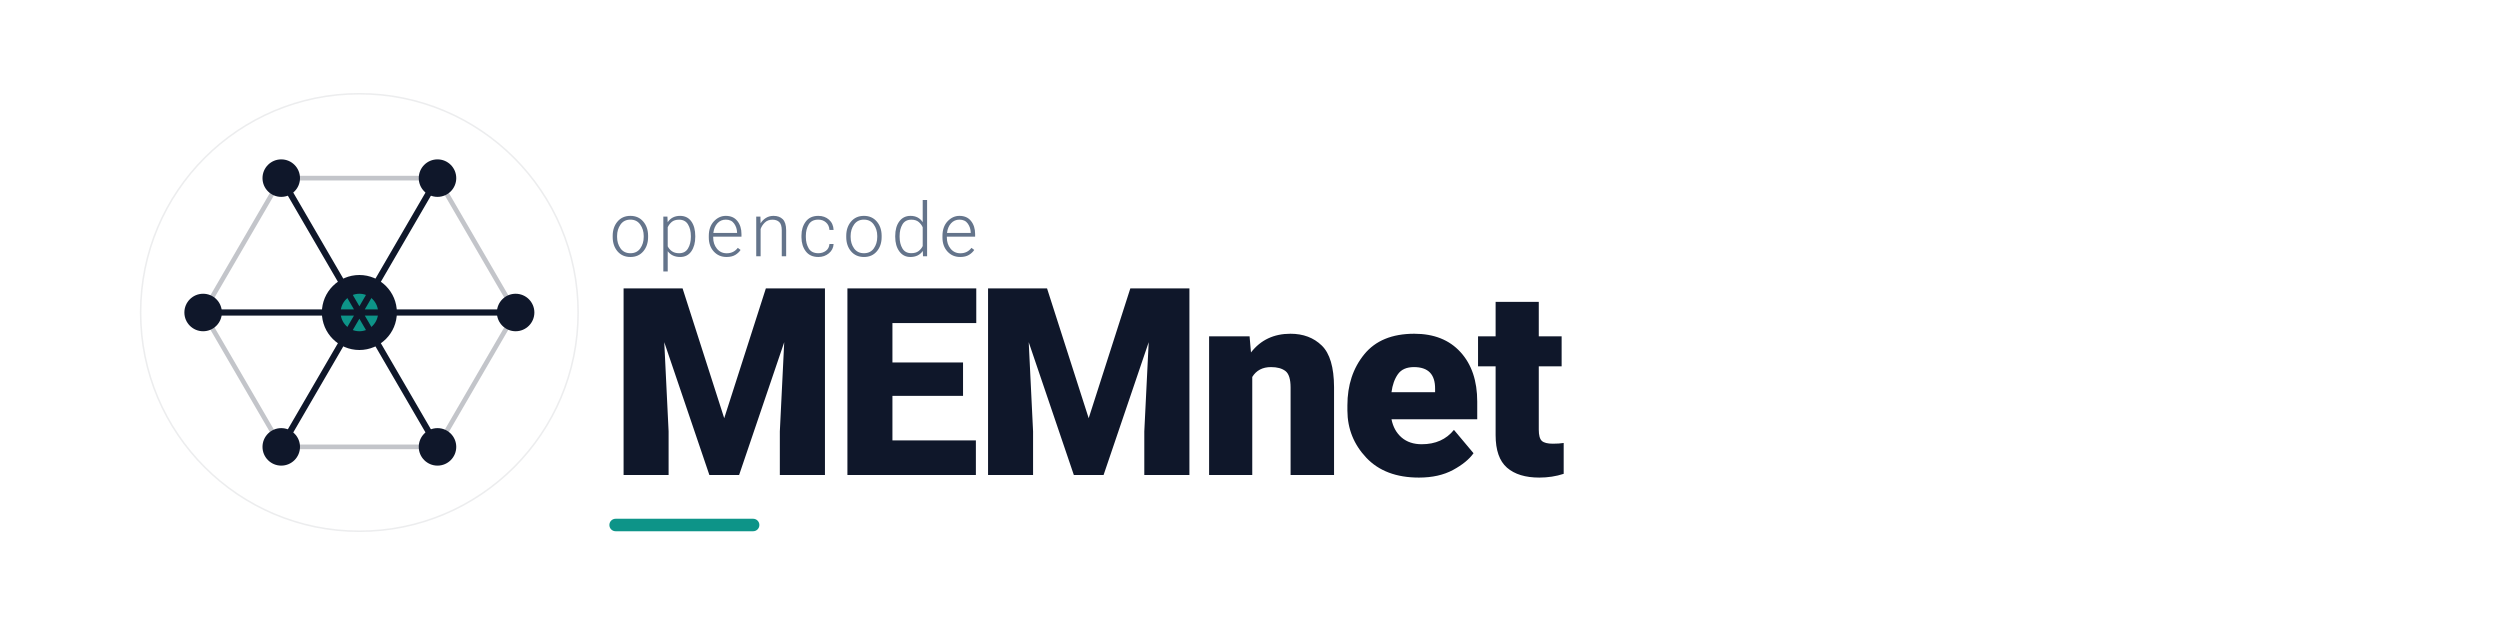
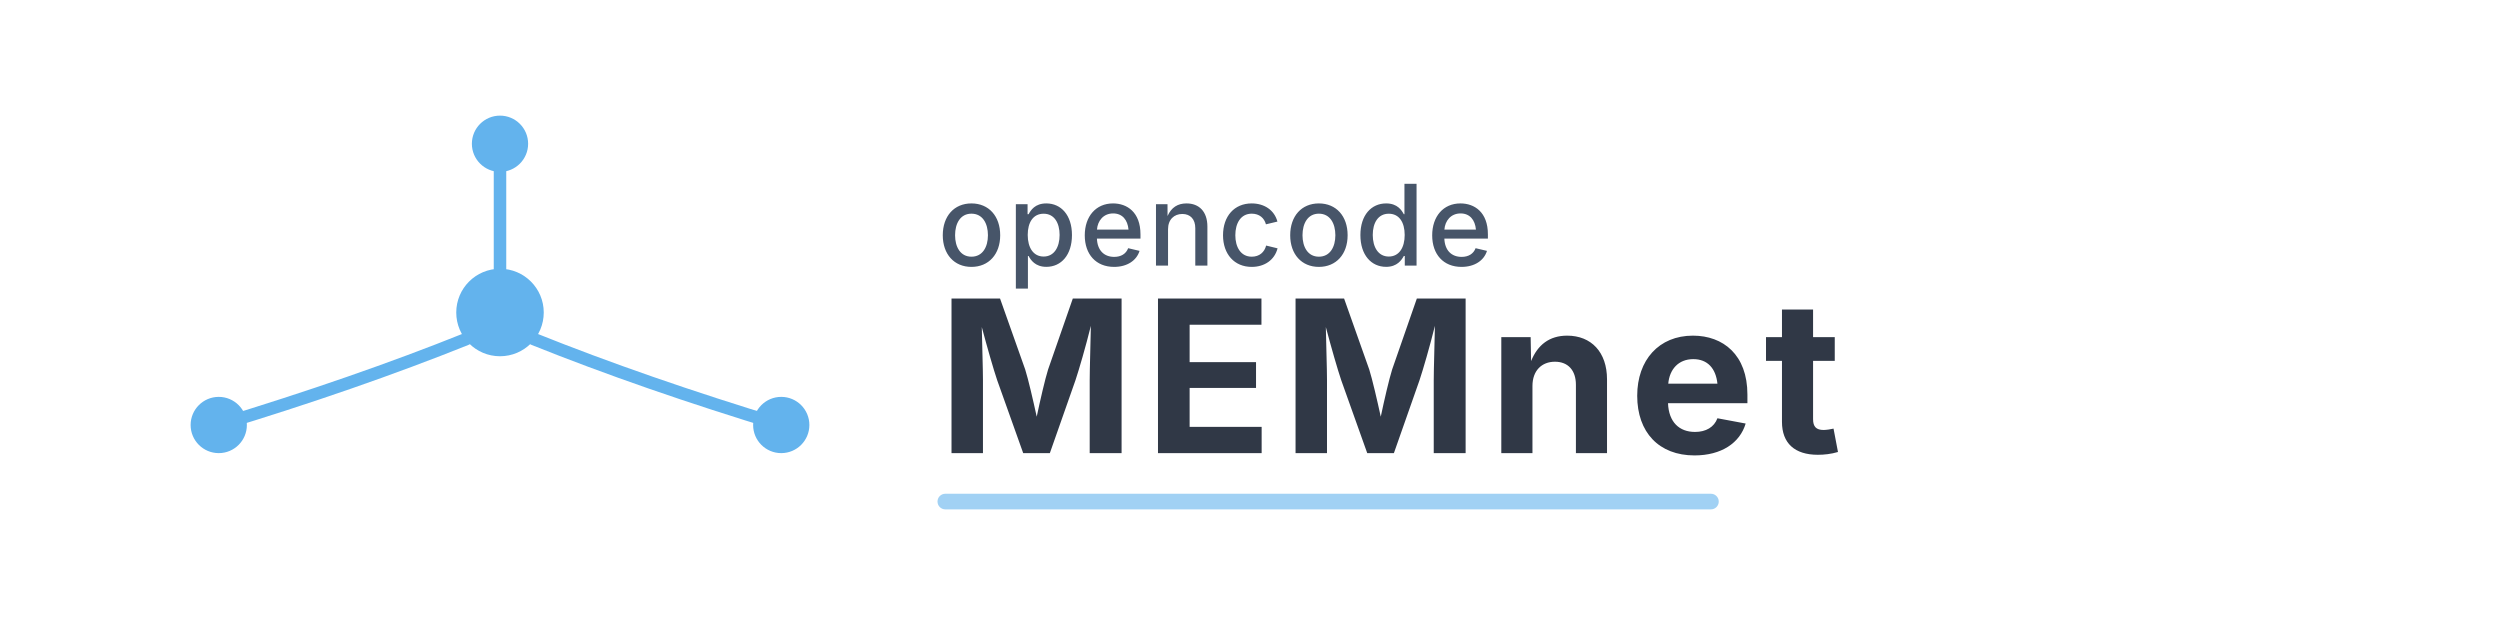
- <svg xmlns="http://www.w3.org/2000/svg" aria-label="opencode MEMnet logo" viewBox="0 0 800 200">
-   <g transform="translate(35 20)">
-     <circle cx="80" cy="80" r="70" fill="none" stroke="#0f172a" stroke-width=".5" opacity=".08" />
-     <path fill="none" stroke="#0f172a" stroke-width="1.5" d="m130 80-25-43H55L30 80l25 43h50z" opacity=".25" />
-     <circle cx="130" cy="80" r="6" fill="#0f172a" />
-     <circle cx="105" cy="37" r="6" fill="#0f172a" />
-     <circle cx="55" cy="37" r="6" fill="#0f172a" />
-     <circle cx="30" cy="80" r="6" fill="#0f172a" />
-     <circle cx="55" cy="123" r="6" fill="#0f172a" />
-     <circle cx="105" cy="123" r="6" fill="#0f172a" />
-     <circle cx="80" cy="80" r="12" fill="#0f172a" />
-     <circle cx="80" cy="80" r="6" fill="#0d9488" />
-     <path stroke="#0f172a" stroke-width="2" d="M80 80h50M80 80l25-43M80 80 55 37M80 80H30M80 80l-25 43M80 80l25 43" />
+ <svg xmlns="http://www.w3.org/2000/svg" width="800" height="200" viewBox="0 0 800 200">
+   <g fill="none" stroke="#63b3ed" stroke-linecap="round" stroke-linejoin="round" stroke-width="4">
+     <circle cx="160" cy="100" r="14" fill="#63b3ed" stroke="none" />
+     <circle cx="160" cy="46" r="9" fill="#63b3ed" stroke="none" />
+     <circle cx="250" cy="136" r="9" fill="#63b3ed" stroke="none" />
+     <circle cx="70" cy="136" r="9" fill="#63b3ed" stroke="none" />
+     <path d="M160 86V46M170.8 108.5q35.4 14.2 79.2 27.5M149.2 108.5Q113.8 122.7 70 136" />
  </g>
-   <text x="195" y="82" fill="#64748b" font-family="system-ui, -apple-system, BlinkMacSystemFont, 'Segoe UI', Roboto, sans-serif" font-size="24" font-weight="300" letter-spacing="2">opencode</text>
-   <text x="195" y="152" fill="#0f172a" font-family="system-ui, -apple-system, BlinkMacSystemFont, 'Segoe UI', Roboto, sans-serif" font-size="84" font-weight="800" letter-spacing="-2">MEMnet</text>
-   <rect width="48" height="4" x="195" y="166" fill="#0d9488" rx="2" />
+   <text x="300" y="85" fill="#475569" font-family="ui-sans-serif, system-ui, -apple-system, sans-serif" font-size="36" font-weight="500" letter-spacing=".02em">
+       opencode
+     </text>
+   <text x="300" y="145" fill="#303846" font-family="ui-sans-serif, system-ui, -apple-system, sans-serif" font-size="68" font-weight="700" letter-spacing=".04em">
+       MEMnet
+     </text>
+   <rect width="250" height="5" x="300" y="158" fill="#63b3ed" opacity=".6" rx="2.5" />
</svg>
